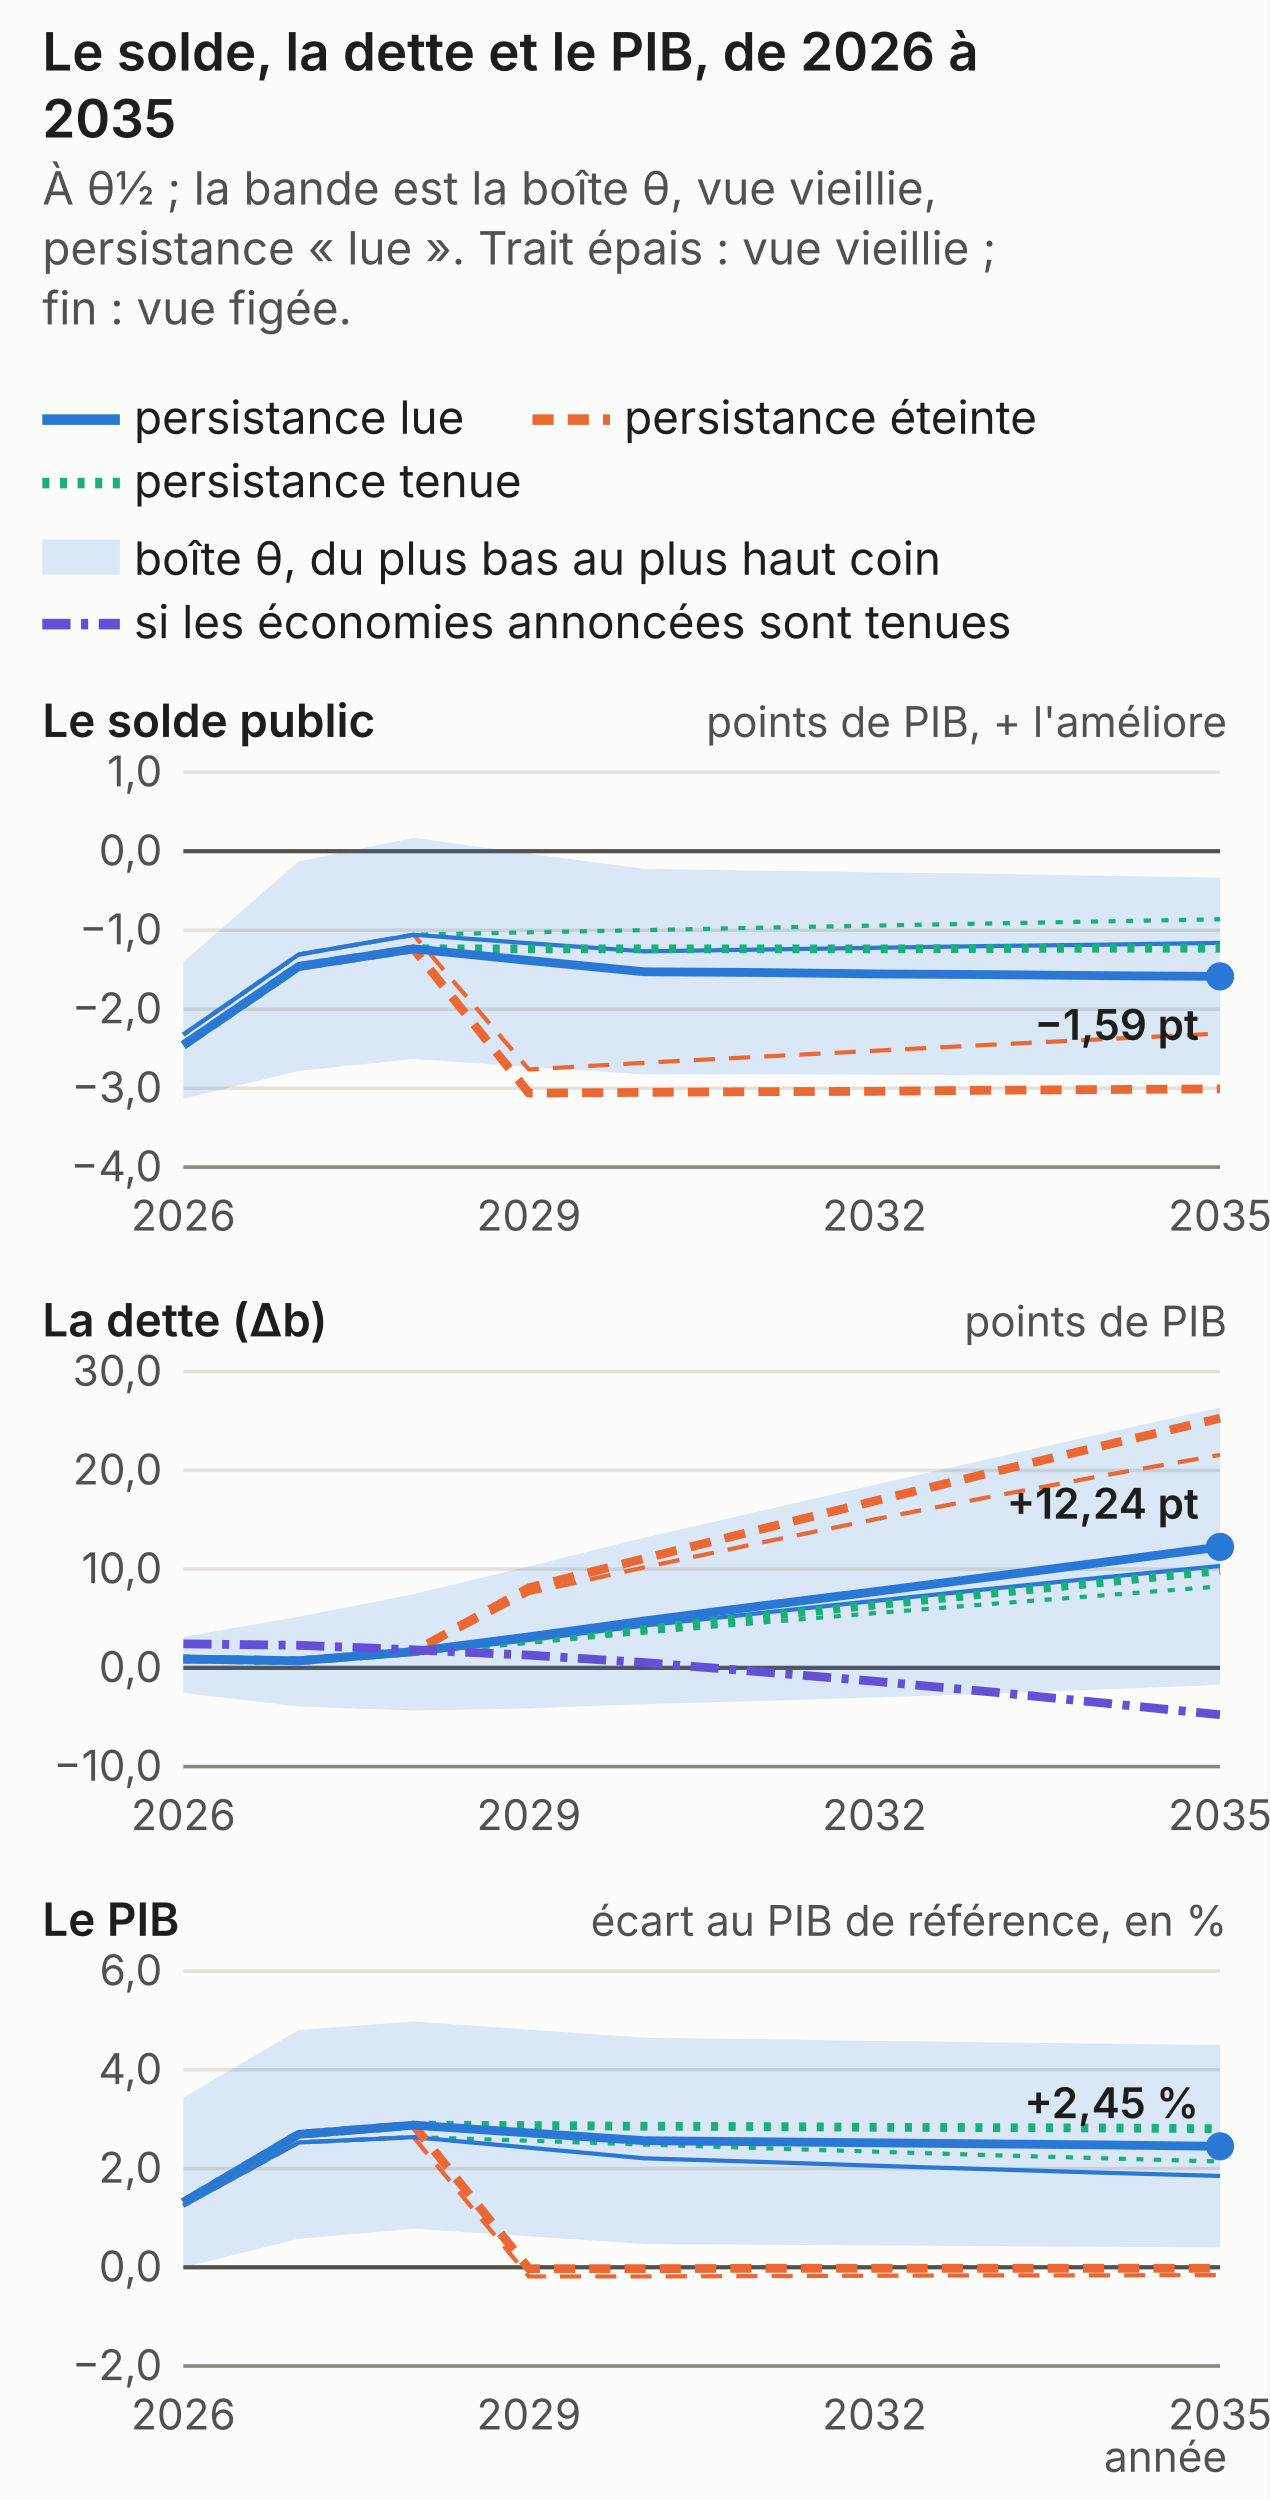
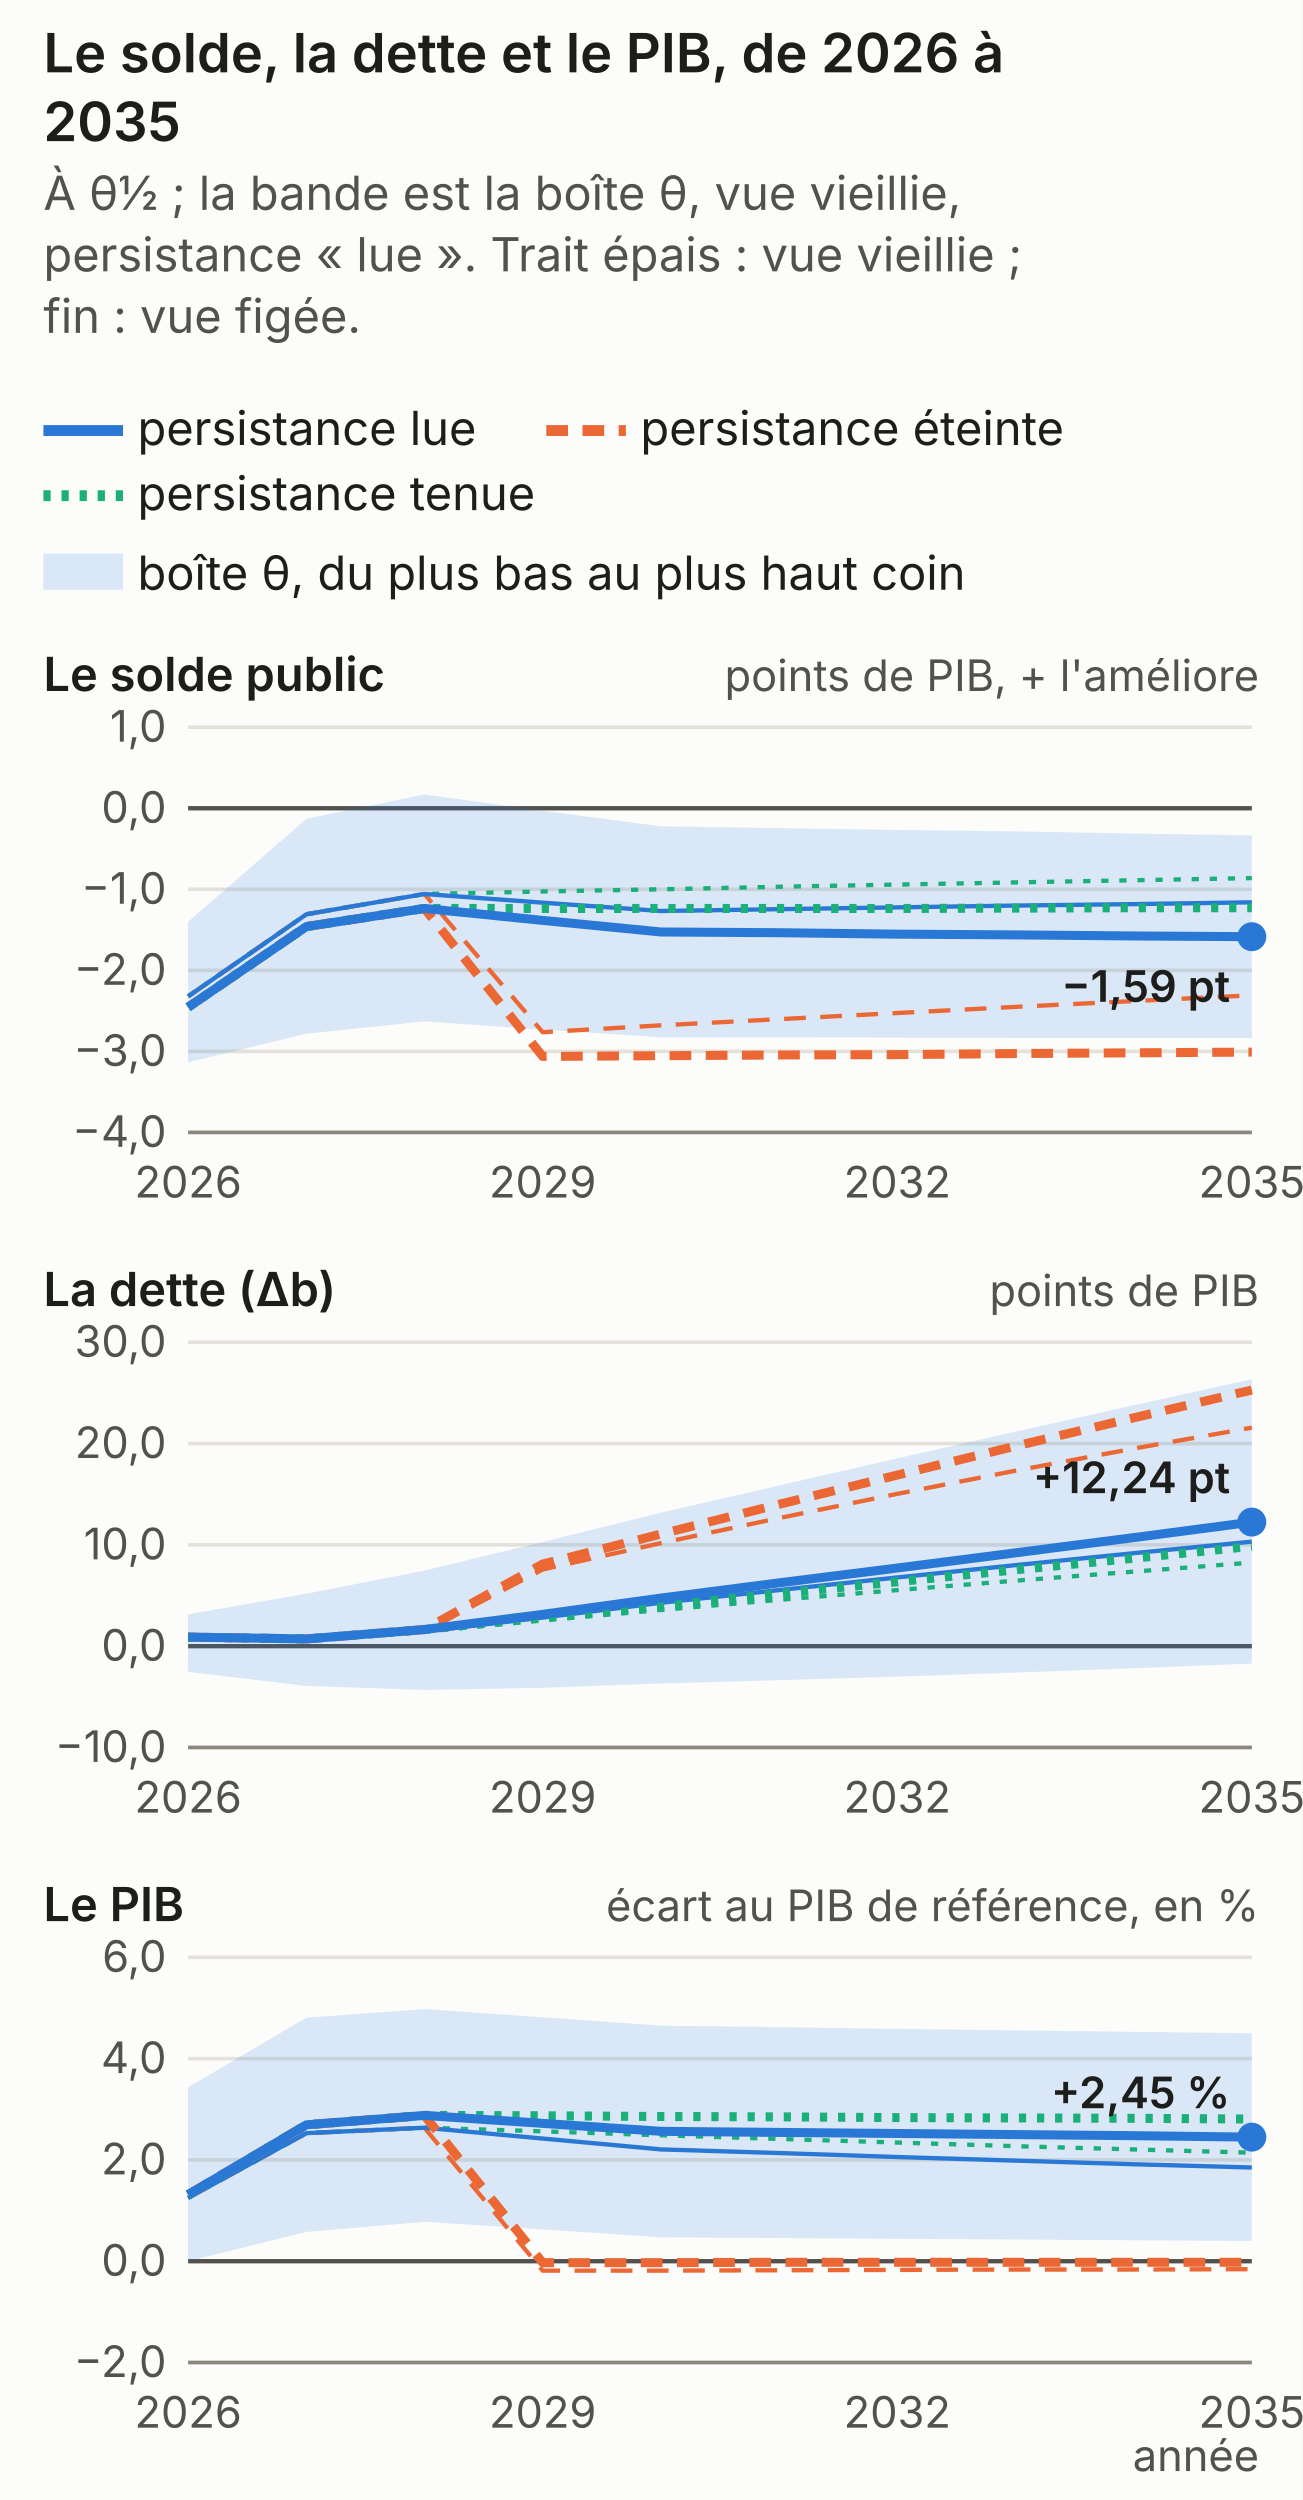
- <svg xmlns="http://www.w3.org/2000/svg" viewBox="0 0 360 709" width="360" height="709" role="img" aria-labelledby="pres2027_zemmour_programme-trajectoire-t pres2027_zemmour_programme-trajectoire-d" font-size="13">
+ <svg xmlns="http://www.w3.org/2000/svg" viewBox="0 0 360 691" width="360" height="691" role="img" aria-labelledby="pres2027_zemmour_programme-trajectoire-t pres2027_zemmour_programme-trajectoire-d" font-size="13">
  <style>.g-fond{fill:#fcfcfb}.g-encre{fill:#1d1d1b}.g-doux{fill:#52514e}
.g-axe{stroke:#8a877f}.g-grille{stroke:#e4e1da}.g-zero{stroke:#52514e}
.g-s1{stroke:#2a78d6}.g-s2{stroke:#eb6834}.g-s3{stroke:#1baf7a}.g-s4{stroke:#6250d6}
.g-f1{fill:#2a78d6}.g-f2{fill:#eb6834}.g-f3{fill:#1baf7a}.g-f4{fill:#6250d6}
.g-bande{fill:#2a78d6;fill-opacity:.16}.g-plus{fill:#2a78d6}.g-moins{fill:#e34948}
.g-total{fill:#52514e}.g-lien{stroke:#8a877f}.g-sur{fill:#ffffff}
@media (prefers-color-scheme: dark){
.g-fond{fill:#1a1a19}.g-encre{fill:#ece9e2}.g-doux{fill:#c3c2b7}
.g-axe{stroke:#8f8b80}.g-grille{stroke:#33322f}.g-zero{stroke:#c3c2b7}
.g-s1{stroke:#3987e5}.g-s2{stroke:#d95926}.g-s3{stroke:#199e70}.g-s4{stroke:#9085e9}
.g-f1{fill:#3987e5}.g-f2{fill:#d95926}.g-f3{fill:#199e70}.g-f4{fill:#9085e9}
.g-bande{fill:#3987e5;fill-opacity:.24}.g-plus{fill:#3987e5}.g-moins{fill:#e66767}
.g-total{fill:#c3c2b7}.g-lien{stroke:#8f8b80}}
text{font-family:system-ui,-apple-system,"Segoe UI",sans-serif}</style>
-   <rect class="g-fond" fill="#fcfcfb" x="0" y="0" width="360" height="709" />
+   <rect class="g-fond" fill="#fcfcfb" x="0" y="0" width="360" height="691" />
  <text class="g-encre" fill="#1d1d1b" x="12" y="20" text-anchor="start" font-size="15" font-weight="600">Le solde, la dette et le PIB, de 2026 à</text>
  <text class="g-encre" fill="#1d1d1b" x="12" y="39" text-anchor="start" font-size="15" font-weight="600">2035</text>
  <text class="g-doux" fill="#52514e" x="12" y="58" text-anchor="start">À θ½ ; la bande est la boîte θ, vue vieillie,</text>
  <text class="g-doux" fill="#52514e" x="12" y="75" text-anchor="start">persistance « lue ». Trait épais : vue vieillie ;</text>
  <text class="g-doux" fill="#52514e" x="12" y="92" text-anchor="start">fin : vue figée.</text>
  <line class="g-s1" stroke="#2a78d6" stroke-width="3" x1="12" y1="119" x2="34" y2="119" />
  <text class="g-encre" fill="#1d1d1b" x="38" y="123" text-anchor="start">persistance lue</text>
  <line class="g-s2" stroke="#eb6834" stroke-width="3" stroke-dasharray="6 4" x1="151" y1="119" x2="173" y2="119" />
  <text class="g-encre" fill="#1d1d1b" x="177" y="123" text-anchor="start">persistance éteinte</text>
  <line class="g-s3" stroke="#1baf7a" stroke-width="3" stroke-dasharray="2 3" x1="12" y1="137" x2="34" y2="137" />
  <text class="g-encre" fill="#1d1d1b" x="38" y="141" text-anchor="start">persistance tenue</text>
  <rect class="g-bande" fill="#2a78d6" fill-opacity=".16" x="12" y="153" width="22" height="10" />
  <text class="g-encre" fill="#1d1d1b" x="38" y="163" text-anchor="start">boîte θ, du plus bas au plus haut coin</text>
-   <line class="g-s4" stroke="#6250d6" stroke-width="3" stroke-dasharray="8 3 2 3" x1="12" y1="177" x2="34" y2="177" />
-   <text class="g-encre" fill="#1d1d1b" x="38" y="181" text-anchor="start">si les économies annoncées sont tenues</text>
-   <text class="g-encre" fill="#1d1d1b" x="12" y="209" text-anchor="start" font-weight="600">Le solde public</text>
-   <text class="g-doux" fill="#52514e" x="348" y="209" text-anchor="end" font-size="12">points de PIB, + l'améliore</text>
-   <line class="g-grille" stroke="#e4e1da" stroke-width="1" x1="52" y1="331" x2="346" y2="331" />
-   <text class="g-doux" fill="#52514e" x="46" y="335" text-anchor="end" font-size="12">−4,0</text>
-   <line class="g-grille" stroke="#e4e1da" stroke-width="1" x1="52" y1="308.6" x2="346" y2="308.6" />
-   <text class="g-doux" fill="#52514e" x="46" y="312.6" text-anchor="end" font-size="12">−3,0</text>
-   <line class="g-grille" stroke="#e4e1da" stroke-width="1" x1="52" y1="286.2" x2="346" y2="286.2" />
-   <text class="g-doux" fill="#52514e" x="46" y="290.2" text-anchor="end" font-size="12">−2,0</text>
-   <line class="g-grille" stroke="#e4e1da" stroke-width="1" x1="52" y1="263.8" x2="346" y2="263.8" />
-   <text class="g-doux" fill="#52514e" x="46" y="267.8" text-anchor="end" font-size="12">−1,0</text>
-   <line class="g-grille" stroke="#e4e1da" stroke-width="1" x1="52" y1="241.4" x2="346" y2="241.4" />
-   <text class="g-doux" fill="#52514e" x="46" y="245.4" text-anchor="end" font-size="12">0,0</text>
-   <line class="g-grille" stroke="#e4e1da" stroke-width="1" x1="52" y1="219" x2="346" y2="219" />
-   <text class="g-doux" fill="#52514e" x="46" y="223" text-anchor="end" font-size="12">1,0</text>
-   <line class="g-zero" stroke="#52514e" stroke-width="1.2" x1="52" y1="241.4" x2="346" y2="241.4" />
-   <polygon class="g-bande" fill="#2a78d6" fill-opacity=".16" points="52,272.8 84.7,244.3 117.3,237.6 150,242.1 182.7,246.4 215.3,246.9 248,247.4 280.7,247.8 313.3,248.4 346,248.9 346,304.9 313.3,304.9 280.7,304.9 248,304.8 215.3,304.7 182.7,304.7 150,302.6 117.3,300.3 84.7,303.7 52,311.6" />
-   <polyline class="g-s2" stroke="#eb6834" fill="none" stroke-width="1.2" stroke-dasharray="6 4" stroke-linejoin="round" points="52,293.4 84.7,270.7 117.3,265.1 150,303.3 182.7,301.4 215.3,299.7 248,298 280.7,296.3 313.3,294.7 346,293.1" />
-   <polyline class="g-s3" stroke="#1baf7a" fill="none" stroke-width="1.2" stroke-dasharray="2 3" stroke-linejoin="round" points="52,293.4 84.7,270.7 117.3,265.1 150,264.4 182.7,263.8 215.3,263.1 248,262.5 280.7,261.9 313.3,261.3 346,260.7" />
-   <polyline class="g-s1" stroke="#2a78d6" fill="none" stroke-width="1.2" stroke-linejoin="round" points="52,293.4 84.7,270.7 117.3,265.1 150,267.5 182.7,269.8 215.3,269.3 248,268.8 280.7,268.3 313.3,267.9 346,267.4" />
-   <polyline class="g-s2" stroke="#eb6834" fill="none" stroke-width="2.5" stroke-dasharray="6 4" stroke-linejoin="round" points="52,296.4 84.7,274.1 117.3,269.1 150,310 182.7,309.8 215.3,309.6 248,309.5 280.7,309.2 313.3,309 346,308.8" />
-   <polyline class="g-s3" stroke="#1baf7a" fill="none" stroke-width="2.5" stroke-dasharray="2 3" stroke-linejoin="round" points="52,296.4 84.7,274.1 117.3,269.1 150,269.1 182.7,269.1 215.3,269.1 248,269.1 280.7,269 313.3,268.9 346,268.9" />
-   <polyline class="g-s1" stroke="#2a78d6" fill="none" stroke-width="2.5" stroke-linejoin="round" points="52,296.4 84.7,274.1 117.3,269.1 150,272.4 182.7,275.6 215.3,275.8 248,276.2 280.7,276.4 313.3,276.7 346,276.9" />
-   <circle class="g-f1" fill="#2a78d6" cx="346" cy="276.9" r="4" />
-   <text class="g-encre" fill="#1d1d1b" x="340" y="294.9" text-anchor="end" font-size="12" font-weight="600">−1,59 pt</text>
-   <line class="g-axe" stroke="#8a877f" stroke-width="1" x1="52" y1="331" x2="346" y2="331" />
-   <text class="g-doux" fill="#52514e" x="52" y="349" text-anchor="middle" font-size="12">2026</text>
-   <text class="g-doux" fill="#52514e" x="150" y="349" text-anchor="middle" font-size="12">2029</text>
-   <text class="g-doux" fill="#52514e" x="248" y="349" text-anchor="middle" font-size="12">2032</text>
-   <text class="g-doux" fill="#52514e" x="346" y="349" text-anchor="middle" font-size="12">2035</text>
-   <text class="g-encre" fill="#1d1d1b" x="12" y="379" text-anchor="start" font-weight="600">La dette (Δb)</text>
-   <text class="g-doux" fill="#52514e" x="348" y="379" text-anchor="end" font-size="12">points de PIB</text>
-   <line class="g-grille" stroke="#e4e1da" stroke-width="1" x1="52" y1="501" x2="346" y2="501" />
-   <text class="g-doux" fill="#52514e" x="46" y="505" text-anchor="end" font-size="12">−10,0</text>
-   <line class="g-grille" stroke="#e4e1da" stroke-width="1" x1="52" y1="473" x2="346" y2="473" />
-   <text class="g-doux" fill="#52514e" x="46" y="477" text-anchor="end" font-size="12">0,0</text>
-   <line class="g-grille" stroke="#e4e1da" stroke-width="1" x1="52" y1="445" x2="346" y2="445" />
-   <text class="g-doux" fill="#52514e" x="46" y="449" text-anchor="end" font-size="12">10,0</text>
-   <line class="g-grille" stroke="#e4e1da" stroke-width="1" x1="52" y1="417" x2="346" y2="417" />
-   <text class="g-doux" fill="#52514e" x="46" y="421" text-anchor="end" font-size="12">20,0</text>
-   <line class="g-grille" stroke="#e4e1da" stroke-width="1" x1="52" y1="389" x2="346" y2="389" />
-   <text class="g-doux" fill="#52514e" x="46" y="393" text-anchor="end" font-size="12">30,0</text>
-   <line class="g-zero" stroke="#52514e" stroke-width="1.2" x1="52" y1="473" x2="346" y2="473" />
-   <polygon class="g-bande" fill="#2a78d6" fill-opacity=".16" points="52,464.2 84.7,458.5 117.3,452.1 150,444.2 182.7,436.1 215.3,428.6 248,421.1 280.7,413.7 313.3,406.4 346,399.2 346,477.8 313.3,479.1 280.7,480.3 248,481.4 215.3,482.4 182.7,483.3 150,484.5 117.3,485.1 84.7,484 52,480.1" />
-   <polyline class="g-s2" stroke="#eb6834" fill="none" stroke-width="1.2" stroke-dasharray="6 4" stroke-linejoin="round" points="52,470.6 84.7,471.3 117.3,468.9 150,451.8 182.7,444.5 215.3,437.6 248,430.9 280.7,424.5 313.3,418.4 346,412.6" />
-   <polyline class="g-s3" stroke="#1baf7a" fill="none" stroke-width="1.2" stroke-dasharray="2 3" stroke-linejoin="round" points="52,470.6 84.7,471.3 117.3,468.9 150,465.9 182.7,463 215.3,460.2 248,457.5 280.7,454.9 313.3,452.4 346,449.9" />
-   <polyline class="g-s1" stroke="#2a78d6" fill="none" stroke-width="1.2" stroke-linejoin="round" points="52,470.6 84.7,471.3 117.3,468.9 150,465.1 182.7,461 215.3,457.5 248,454 280.7,450.6 313.3,447.3 346,444.1" />
-   <polyline class="g-s2" stroke="#eb6834" fill="none" stroke-width="2.5" stroke-dasharray="6 4" stroke-linejoin="round" points="52,470.5 84.7,471 117.3,468.4 150,450.3 182.7,442 215.3,433.8 248,425.7 280.7,417.7 313.3,409.9 346,402.2" />
-   <polyline class="g-s3" stroke="#1baf7a" fill="none" stroke-width="2.5" stroke-dasharray="2 3" stroke-linejoin="round" points="52,470.5 84.7,471 117.3,468.4 150,465.1 182.7,461.8 215.3,458.5 248,455.2 280.7,451.9 313.3,448.7 346,445.4" />
-   <polyline class="g-s1" stroke="#2a78d6" fill="none" stroke-width="2.5" stroke-linejoin="round" points="52,470.5 84.7,471 117.3,468.4 150,464.2 182.7,459.7 215.3,455.5 248,451.4 280.7,447.2 313.3,443 346,438.7" />
-   <polyline class="g-s4" stroke="#6250d6" fill="none" stroke-width="2.5" stroke-dasharray="8 3 2 3" points="52,466.2 84.7,466.6 117.3,467.9 150,469.4 182.7,471.5 215.3,474.1 248,476.8 280.7,479.8 313.3,483 346,486.3" />
-   <circle class="g-f1" fill="#2a78d6" cx="346" cy="438.7" r="4" />
-   <text class="g-encre" fill="#1d1d1b" x="340" y="430.7" text-anchor="end" font-size="12" font-weight="600">+12,24 pt</text>
-   <line class="g-axe" stroke="#8a877f" stroke-width="1" x1="52" y1="501" x2="346" y2="501" />
-   <text class="g-doux" fill="#52514e" x="52" y="519" text-anchor="middle" font-size="12">2026</text>
-   <text class="g-doux" fill="#52514e" x="150" y="519" text-anchor="middle" font-size="12">2029</text>
-   <text class="g-doux" fill="#52514e" x="248" y="519" text-anchor="middle" font-size="12">2032</text>
-   <text class="g-doux" fill="#52514e" x="346" y="519" text-anchor="middle" font-size="12">2035</text>
-   <text class="g-encre" fill="#1d1d1b" x="12" y="549" text-anchor="start" font-weight="600">Le PIB</text>
-   <text class="g-doux" fill="#52514e" x="348" y="549" text-anchor="end" font-size="12">écart au PIB de référence, en %</text>
-   <line class="g-grille" stroke="#e4e1da" stroke-width="1" x1="52" y1="671" x2="346" y2="671" />
-   <text class="g-doux" fill="#52514e" x="46" y="675" text-anchor="end" font-size="12">−2,0</text>
-   <line class="g-grille" stroke="#e4e1da" stroke-width="1" x1="52" y1="643" x2="346" y2="643" />
-   <text class="g-doux" fill="#52514e" x="46" y="647" text-anchor="end" font-size="12">0,0</text>
-   <line class="g-grille" stroke="#e4e1da" stroke-width="1" x1="52" y1="615" x2="346" y2="615" />
-   <text class="g-doux" fill="#52514e" x="46" y="619" text-anchor="end" font-size="12">2,0</text>
-   <line class="g-grille" stroke="#e4e1da" stroke-width="1" x1="52" y1="587" x2="346" y2="587" />
-   <text class="g-doux" fill="#52514e" x="46" y="591" text-anchor="end" font-size="12">4,0</text>
-   <line class="g-grille" stroke="#e4e1da" stroke-width="1" x1="52" y1="559" x2="346" y2="559" />
-   <text class="g-doux" fill="#52514e" x="46" y="563" text-anchor="end" font-size="12">6,0</text>
-   <line class="g-zero" stroke="#52514e" stroke-width="1.2" x1="52" y1="643" x2="346" y2="643" />
-   <polygon class="g-bande" fill="#2a78d6" fill-opacity=".16" points="52,594.9 84.7,575.7 117.3,573.3 150,575.6 182.7,577.9 215.3,578.3 248,578.8 280.7,579.2 313.3,579.6 346,580 346,637.4 313.3,637.2 280.7,637 248,636.8 215.3,636.6 182.7,636.4 150,634.2 117.3,632.1 84.7,634.9 52,643" />
-   <polyline class="g-s2" stroke="#eb6834" fill="none" stroke-width="1.2" stroke-dasharray="6 4" stroke-linejoin="round" points="52,625.5 84.7,607.6 117.3,606.1 150,645.6 182.7,645.6 215.3,645.5 248,645.4 280.7,645.3 313.3,645.3 346,645.2" />
-   <polyline class="g-s3" stroke="#1baf7a" fill="none" stroke-width="1.2" stroke-dasharray="2 3" stroke-linejoin="round" points="52,625.5 84.7,607.6 117.3,606.1 150,607.1 182.7,608.2 215.3,609.2 248,610.2 280.7,611.2 313.3,612.1 346,613" />
-   <polyline class="g-s1" stroke="#2a78d6" fill="none" stroke-width="1.2" stroke-linejoin="round" points="52,625.5 84.7,607.6 117.3,606.1 150,609.1 182.7,612.1 215.3,613.1 248,614.2 280.7,615.2 313.3,616.2 346,617.1" />
-   <polyline class="g-s2" stroke="#eb6834" fill="none" stroke-width="2.5" stroke-dasharray="6 4" stroke-linejoin="round" points="52,624.6 84.7,605.3 117.3,602.7 150,643.4 182.7,643.4 215.3,643.3 248,643.3 280.7,643.3 313.3,643.3 346,643.3" />
-   <polyline class="g-s3" stroke="#1baf7a" fill="none" stroke-width="2.5" stroke-dasharray="2 3" stroke-linejoin="round" points="52,624.6 84.7,605.3 117.3,602.7 150,602.8 182.7,603 215.3,603.1 248,603.3 280.7,603.4 313.3,603.5 346,603.7" />
-   <polyline class="g-s1" stroke="#2a78d6" fill="none" stroke-width="2.5" stroke-linejoin="round" points="52,624.6 84.7,605.3 117.3,602.7 150,604.9 182.7,607.1 215.3,607.4 248,607.7 280.7,608 313.3,608.3 346,608.7" />
-   <circle class="g-f1" fill="#2a78d6" cx="346" cy="608.7" r="4" />
-   <text class="g-encre" fill="#1d1d1b" x="340" y="600.7" text-anchor="end" font-size="12" font-weight="600">+2,45 %</text>
-   <line class="g-axe" stroke="#8a877f" stroke-width="1" x1="52" y1="671" x2="346" y2="671" />
-   <text class="g-doux" fill="#52514e" x="52" y="689" text-anchor="middle" font-size="12">2026</text>
-   <text class="g-doux" fill="#52514e" x="150" y="689" text-anchor="middle" font-size="12">2029</text>
-   <text class="g-doux" fill="#52514e" x="248" y="689" text-anchor="middle" font-size="12">2032</text>
-   <text class="g-doux" fill="#52514e" x="346" y="689" text-anchor="middle" font-size="12">2035</text>
-   <text class="g-doux" fill="#52514e" x="348" y="701" text-anchor="end" font-size="12">année</text>
+   <text class="g-encre" fill="#1d1d1b" x="12" y="191" text-anchor="start" font-weight="600">Le solde public</text>
+   <text class="g-doux" fill="#52514e" x="348" y="191" text-anchor="end" font-size="12">points de PIB, + l'améliore</text>
+   <line class="g-grille" stroke="#e4e1da" stroke-width="1" x1="52" y1="313" x2="346" y2="313" />
+   <text class="g-doux" fill="#52514e" x="46" y="317" text-anchor="end" font-size="12">−4,0</text>
+   <line class="g-grille" stroke="#e4e1da" stroke-width="1" x1="52" y1="290.6" x2="346" y2="290.6" />
+   <text class="g-doux" fill="#52514e" x="46" y="294.6" text-anchor="end" font-size="12">−3,0</text>
+   <line class="g-grille" stroke="#e4e1da" stroke-width="1" x1="52" y1="268.2" x2="346" y2="268.2" />
+   <text class="g-doux" fill="#52514e" x="46" y="272.2" text-anchor="end" font-size="12">−2,0</text>
+   <line class="g-grille" stroke="#e4e1da" stroke-width="1" x1="52" y1="245.8" x2="346" y2="245.8" />
+   <text class="g-doux" fill="#52514e" x="46" y="249.8" text-anchor="end" font-size="12">−1,0</text>
+   <line class="g-grille" stroke="#e4e1da" stroke-width="1" x1="52" y1="223.4" x2="346" y2="223.4" />
+   <text class="g-doux" fill="#52514e" x="46" y="227.4" text-anchor="end" font-size="12">0,0</text>
+   <line class="g-grille" stroke="#e4e1da" stroke-width="1" x1="52" y1="201" x2="346" y2="201" />
+   <text class="g-doux" fill="#52514e" x="46" y="205" text-anchor="end" font-size="12">1,0</text>
+   <line class="g-zero" stroke="#52514e" stroke-width="1.2" x1="52" y1="223.4" x2="346" y2="223.4" />
+   <polygon class="g-bande" fill="#2a78d6" fill-opacity=".16" points="52,254.8 84.7,226.3 117.3,219.6 150,224.1 182.7,228.4 215.3,228.9 248,229.4 280.7,229.8 313.3,230.4 346,230.9 346,286.9 313.3,286.9 280.7,286.9 248,286.8 215.3,286.7 182.7,286.7 150,284.6 117.3,282.3 84.7,285.7 52,293.6" />
+   <polyline class="g-s2" stroke="#eb6834" fill="none" stroke-width="1.2" stroke-dasharray="6 4" stroke-linejoin="round" points="52,275.4 84.7,252.7 117.3,247.1 150,285.3 182.7,283.4 215.3,281.7 248,280 280.7,278.3 313.3,276.7 346,275.1" />
+   <polyline class="g-s3" stroke="#1baf7a" fill="none" stroke-width="1.2" stroke-dasharray="2 3" stroke-linejoin="round" points="52,275.4 84.7,252.7 117.3,247.1 150,246.4 182.7,245.8 215.3,245.1 248,244.5 280.7,243.9 313.3,243.3 346,242.7" />
+   <polyline class="g-s1" stroke="#2a78d6" fill="none" stroke-width="1.2" stroke-linejoin="round" points="52,275.4 84.7,252.7 117.3,247.1 150,249.5 182.7,251.8 215.3,251.3 248,250.8 280.7,250.3 313.3,249.9 346,249.4" />
+   <polyline class="g-s2" stroke="#eb6834" fill="none" stroke-width="2.5" stroke-dasharray="6 4" stroke-linejoin="round" points="52,278.4 84.7,256.1 117.3,251.1 150,292 182.7,291.8 215.3,291.6 248,291.5 280.7,291.2 313.3,291 346,290.8" />
+   <polyline class="g-s3" stroke="#1baf7a" fill="none" stroke-width="2.5" stroke-dasharray="2 3" stroke-linejoin="round" points="52,278.4 84.7,256.1 117.3,251.1 150,251.1 182.7,251.1 215.3,251.1 248,251.1 280.7,251 313.3,250.9 346,250.9" />
+   <polyline class="g-s1" stroke="#2a78d6" fill="none" stroke-width="2.5" stroke-linejoin="round" points="52,278.4 84.7,256.1 117.3,251.1 150,254.4 182.7,257.6 215.3,257.8 248,258.2 280.7,258.4 313.3,258.7 346,258.9" />
+   <circle class="g-f1" fill="#2a78d6" cx="346" cy="258.9" r="4" />
+   <text class="g-encre" fill="#1d1d1b" x="340" y="276.9" text-anchor="end" font-size="12" font-weight="600">−1,59 pt</text>
+   <line class="g-axe" stroke="#8a877f" stroke-width="1" x1="52" y1="313" x2="346" y2="313" />
+   <text class="g-doux" fill="#52514e" x="52" y="331" text-anchor="middle" font-size="12">2026</text>
+   <text class="g-doux" fill="#52514e" x="150" y="331" text-anchor="middle" font-size="12">2029</text>
+   <text class="g-doux" fill="#52514e" x="248" y="331" text-anchor="middle" font-size="12">2032</text>
+   <text class="g-doux" fill="#52514e" x="346" y="331" text-anchor="middle" font-size="12">2035</text>
+   <text class="g-encre" fill="#1d1d1b" x="12" y="361" text-anchor="start" font-weight="600">La dette (Δb)</text>
+   <text class="g-doux" fill="#52514e" x="348" y="361" text-anchor="end" font-size="12">points de PIB</text>
+   <line class="g-grille" stroke="#e4e1da" stroke-width="1" x1="52" y1="483" x2="346" y2="483" />
+   <text class="g-doux" fill="#52514e" x="46" y="487" text-anchor="end" font-size="12">−10,0</text>
+   <line class="g-grille" stroke="#e4e1da" stroke-width="1" x1="52" y1="455" x2="346" y2="455" />
+   <text class="g-doux" fill="#52514e" x="46" y="459" text-anchor="end" font-size="12">0,0</text>
+   <line class="g-grille" stroke="#e4e1da" stroke-width="1" x1="52" y1="427" x2="346" y2="427" />
+   <text class="g-doux" fill="#52514e" x="46" y="431" text-anchor="end" font-size="12">10,0</text>
+   <line class="g-grille" stroke="#e4e1da" stroke-width="1" x1="52" y1="399" x2="346" y2="399" />
+   <text class="g-doux" fill="#52514e" x="46" y="403" text-anchor="end" font-size="12">20,0</text>
+   <line class="g-grille" stroke="#e4e1da" stroke-width="1" x1="52" y1="371" x2="346" y2="371" />
+   <text class="g-doux" fill="#52514e" x="46" y="375" text-anchor="end" font-size="12">30,0</text>
+   <line class="g-zero" stroke="#52514e" stroke-width="1.2" x1="52" y1="455" x2="346" y2="455" />
+   <polygon class="g-bande" fill="#2a78d6" fill-opacity=".16" points="52,446.2 84.7,440.5 117.3,434.1 150,426.2 182.7,418.1 215.3,410.6 248,403.1 280.7,395.7 313.3,388.4 346,381.2 346,459.8 313.3,461.1 280.7,462.3 248,463.4 215.3,464.4 182.7,465.3 150,466.5 117.3,467.1 84.7,466 52,462.1" />
+   <polyline class="g-s2" stroke="#eb6834" fill="none" stroke-width="1.2" stroke-dasharray="6 4" stroke-linejoin="round" points="52,452.6 84.7,453.3 117.3,450.9 150,433.8 182.7,426.5 215.3,419.6 248,412.9 280.7,406.5 313.3,400.4 346,394.6" />
+   <polyline class="g-s3" stroke="#1baf7a" fill="none" stroke-width="1.2" stroke-dasharray="2 3" stroke-linejoin="round" points="52,452.6 84.7,453.3 117.3,450.9 150,447.9 182.7,445 215.3,442.2 248,439.5 280.7,436.9 313.3,434.4 346,431.9" />
+   <polyline class="g-s1" stroke="#2a78d6" fill="none" stroke-width="1.2" stroke-linejoin="round" points="52,452.6 84.7,453.3 117.3,450.9 150,447.1 182.7,443 215.3,439.5 248,436 280.7,432.6 313.3,429.3 346,426.1" />
+   <polyline class="g-s2" stroke="#eb6834" fill="none" stroke-width="2.5" stroke-dasharray="6 4" stroke-linejoin="round" points="52,452.5 84.7,453 117.3,450.4 150,432.3 182.7,424 215.3,415.8 248,407.7 280.7,399.7 313.3,391.9 346,384.2" />
+   <polyline class="g-s3" stroke="#1baf7a" fill="none" stroke-width="2.5" stroke-dasharray="2 3" stroke-linejoin="round" points="52,452.5 84.7,453 117.3,450.4 150,447.1 182.7,443.8 215.3,440.5 248,437.2 280.7,433.9 313.3,430.7 346,427.4" />
+   <polyline class="g-s1" stroke="#2a78d6" fill="none" stroke-width="2.5" stroke-linejoin="round" points="52,452.5 84.7,453 117.3,450.4 150,446.2 182.7,441.7 215.3,437.5 248,433.4 280.7,429.2 313.3,425 346,420.7" />
+   <circle class="g-f1" fill="#2a78d6" cx="346" cy="420.7" r="4" />
+   <text class="g-encre" fill="#1d1d1b" x="340" y="412.7" text-anchor="end" font-size="12" font-weight="600">+12,24 pt</text>
+   <line class="g-axe" stroke="#8a877f" stroke-width="1" x1="52" y1="483" x2="346" y2="483" />
+   <text class="g-doux" fill="#52514e" x="52" y="501" text-anchor="middle" font-size="12">2026</text>
+   <text class="g-doux" fill="#52514e" x="150" y="501" text-anchor="middle" font-size="12">2029</text>
+   <text class="g-doux" fill="#52514e" x="248" y="501" text-anchor="middle" font-size="12">2032</text>
+   <text class="g-doux" fill="#52514e" x="346" y="501" text-anchor="middle" font-size="12">2035</text>
+   <text class="g-encre" fill="#1d1d1b" x="12" y="531" text-anchor="start" font-weight="600">Le PIB</text>
+   <text class="g-doux" fill="#52514e" x="348" y="531" text-anchor="end" font-size="12">écart au PIB de référence, en %</text>
+   <line class="g-grille" stroke="#e4e1da" stroke-width="1" x1="52" y1="653" x2="346" y2="653" />
+   <text class="g-doux" fill="#52514e" x="46" y="657" text-anchor="end" font-size="12">−2,0</text>
+   <line class="g-grille" stroke="#e4e1da" stroke-width="1" x1="52" y1="625" x2="346" y2="625" />
+   <text class="g-doux" fill="#52514e" x="46" y="629" text-anchor="end" font-size="12">0,0</text>
+   <line class="g-grille" stroke="#e4e1da" stroke-width="1" x1="52" y1="597" x2="346" y2="597" />
+   <text class="g-doux" fill="#52514e" x="46" y="601" text-anchor="end" font-size="12">2,0</text>
+   <line class="g-grille" stroke="#e4e1da" stroke-width="1" x1="52" y1="569" x2="346" y2="569" />
+   <text class="g-doux" fill="#52514e" x="46" y="573" text-anchor="end" font-size="12">4,0</text>
+   <line class="g-grille" stroke="#e4e1da" stroke-width="1" x1="52" y1="541" x2="346" y2="541" />
+   <text class="g-doux" fill="#52514e" x="46" y="545" text-anchor="end" font-size="12">6,0</text>
+   <line class="g-zero" stroke="#52514e" stroke-width="1.2" x1="52" y1="625" x2="346" y2="625" />
+   <polygon class="g-bande" fill="#2a78d6" fill-opacity=".16" points="52,576.9 84.7,557.7 117.3,555.3 150,557.6 182.7,559.9 215.3,560.3 248,560.8 280.7,561.2 313.3,561.6 346,562 346,619.4 313.3,619.2 280.7,619 248,618.8 215.3,618.6 182.7,618.4 150,616.2 117.3,614.1 84.7,616.9 52,625" />
+   <polyline class="g-s2" stroke="#eb6834" fill="none" stroke-width="1.2" stroke-dasharray="6 4" stroke-linejoin="round" points="52,607.5 84.7,589.6 117.3,588.1 150,627.6 182.7,627.6 215.3,627.5 248,627.4 280.7,627.3 313.3,627.3 346,627.2" />
+   <polyline class="g-s3" stroke="#1baf7a" fill="none" stroke-width="1.2" stroke-dasharray="2 3" stroke-linejoin="round" points="52,607.5 84.7,589.6 117.3,588.1 150,589.1 182.7,590.2 215.3,591.2 248,592.2 280.7,593.2 313.3,594.1 346,595" />
+   <polyline class="g-s1" stroke="#2a78d6" fill="none" stroke-width="1.2" stroke-linejoin="round" points="52,607.5 84.7,589.6 117.3,588.1 150,591.1 182.7,594.1 215.3,595.1 248,596.2 280.7,597.2 313.3,598.2 346,599.1" />
+   <polyline class="g-s2" stroke="#eb6834" fill="none" stroke-width="2.5" stroke-dasharray="6 4" stroke-linejoin="round" points="52,606.6 84.7,587.3 117.3,584.7 150,625.4 182.7,625.4 215.3,625.3 248,625.3 280.7,625.3 313.3,625.3 346,625.3" />
+   <polyline class="g-s3" stroke="#1baf7a" fill="none" stroke-width="2.5" stroke-dasharray="2 3" stroke-linejoin="round" points="52,606.6 84.7,587.3 117.3,584.7 150,584.8 182.7,585 215.3,585.1 248,585.3 280.7,585.4 313.3,585.5 346,585.7" />
+   <polyline class="g-s1" stroke="#2a78d6" fill="none" stroke-width="2.5" stroke-linejoin="round" points="52,606.6 84.7,587.3 117.3,584.7 150,586.9 182.7,589.1 215.3,589.4 248,589.7 280.7,590 313.3,590.3 346,590.7" />
+   <circle class="g-f1" fill="#2a78d6" cx="346" cy="590.7" r="4" />
+   <text class="g-encre" fill="#1d1d1b" x="340" y="582.7" text-anchor="end" font-size="12" font-weight="600">+2,45 %</text>
+   <line class="g-axe" stroke="#8a877f" stroke-width="1" x1="52" y1="653" x2="346" y2="653" />
+   <text class="g-doux" fill="#52514e" x="52" y="671" text-anchor="middle" font-size="12">2026</text>
+   <text class="g-doux" fill="#52514e" x="150" y="671" text-anchor="middle" font-size="12">2029</text>
+   <text class="g-doux" fill="#52514e" x="248" y="671" text-anchor="middle" font-size="12">2032</text>
+   <text class="g-doux" fill="#52514e" x="346" y="671" text-anchor="middle" font-size="12">2035</text>
+   <text class="g-doux" fill="#52514e" x="348" y="683" text-anchor="end" font-size="12">année</text>
</svg>
